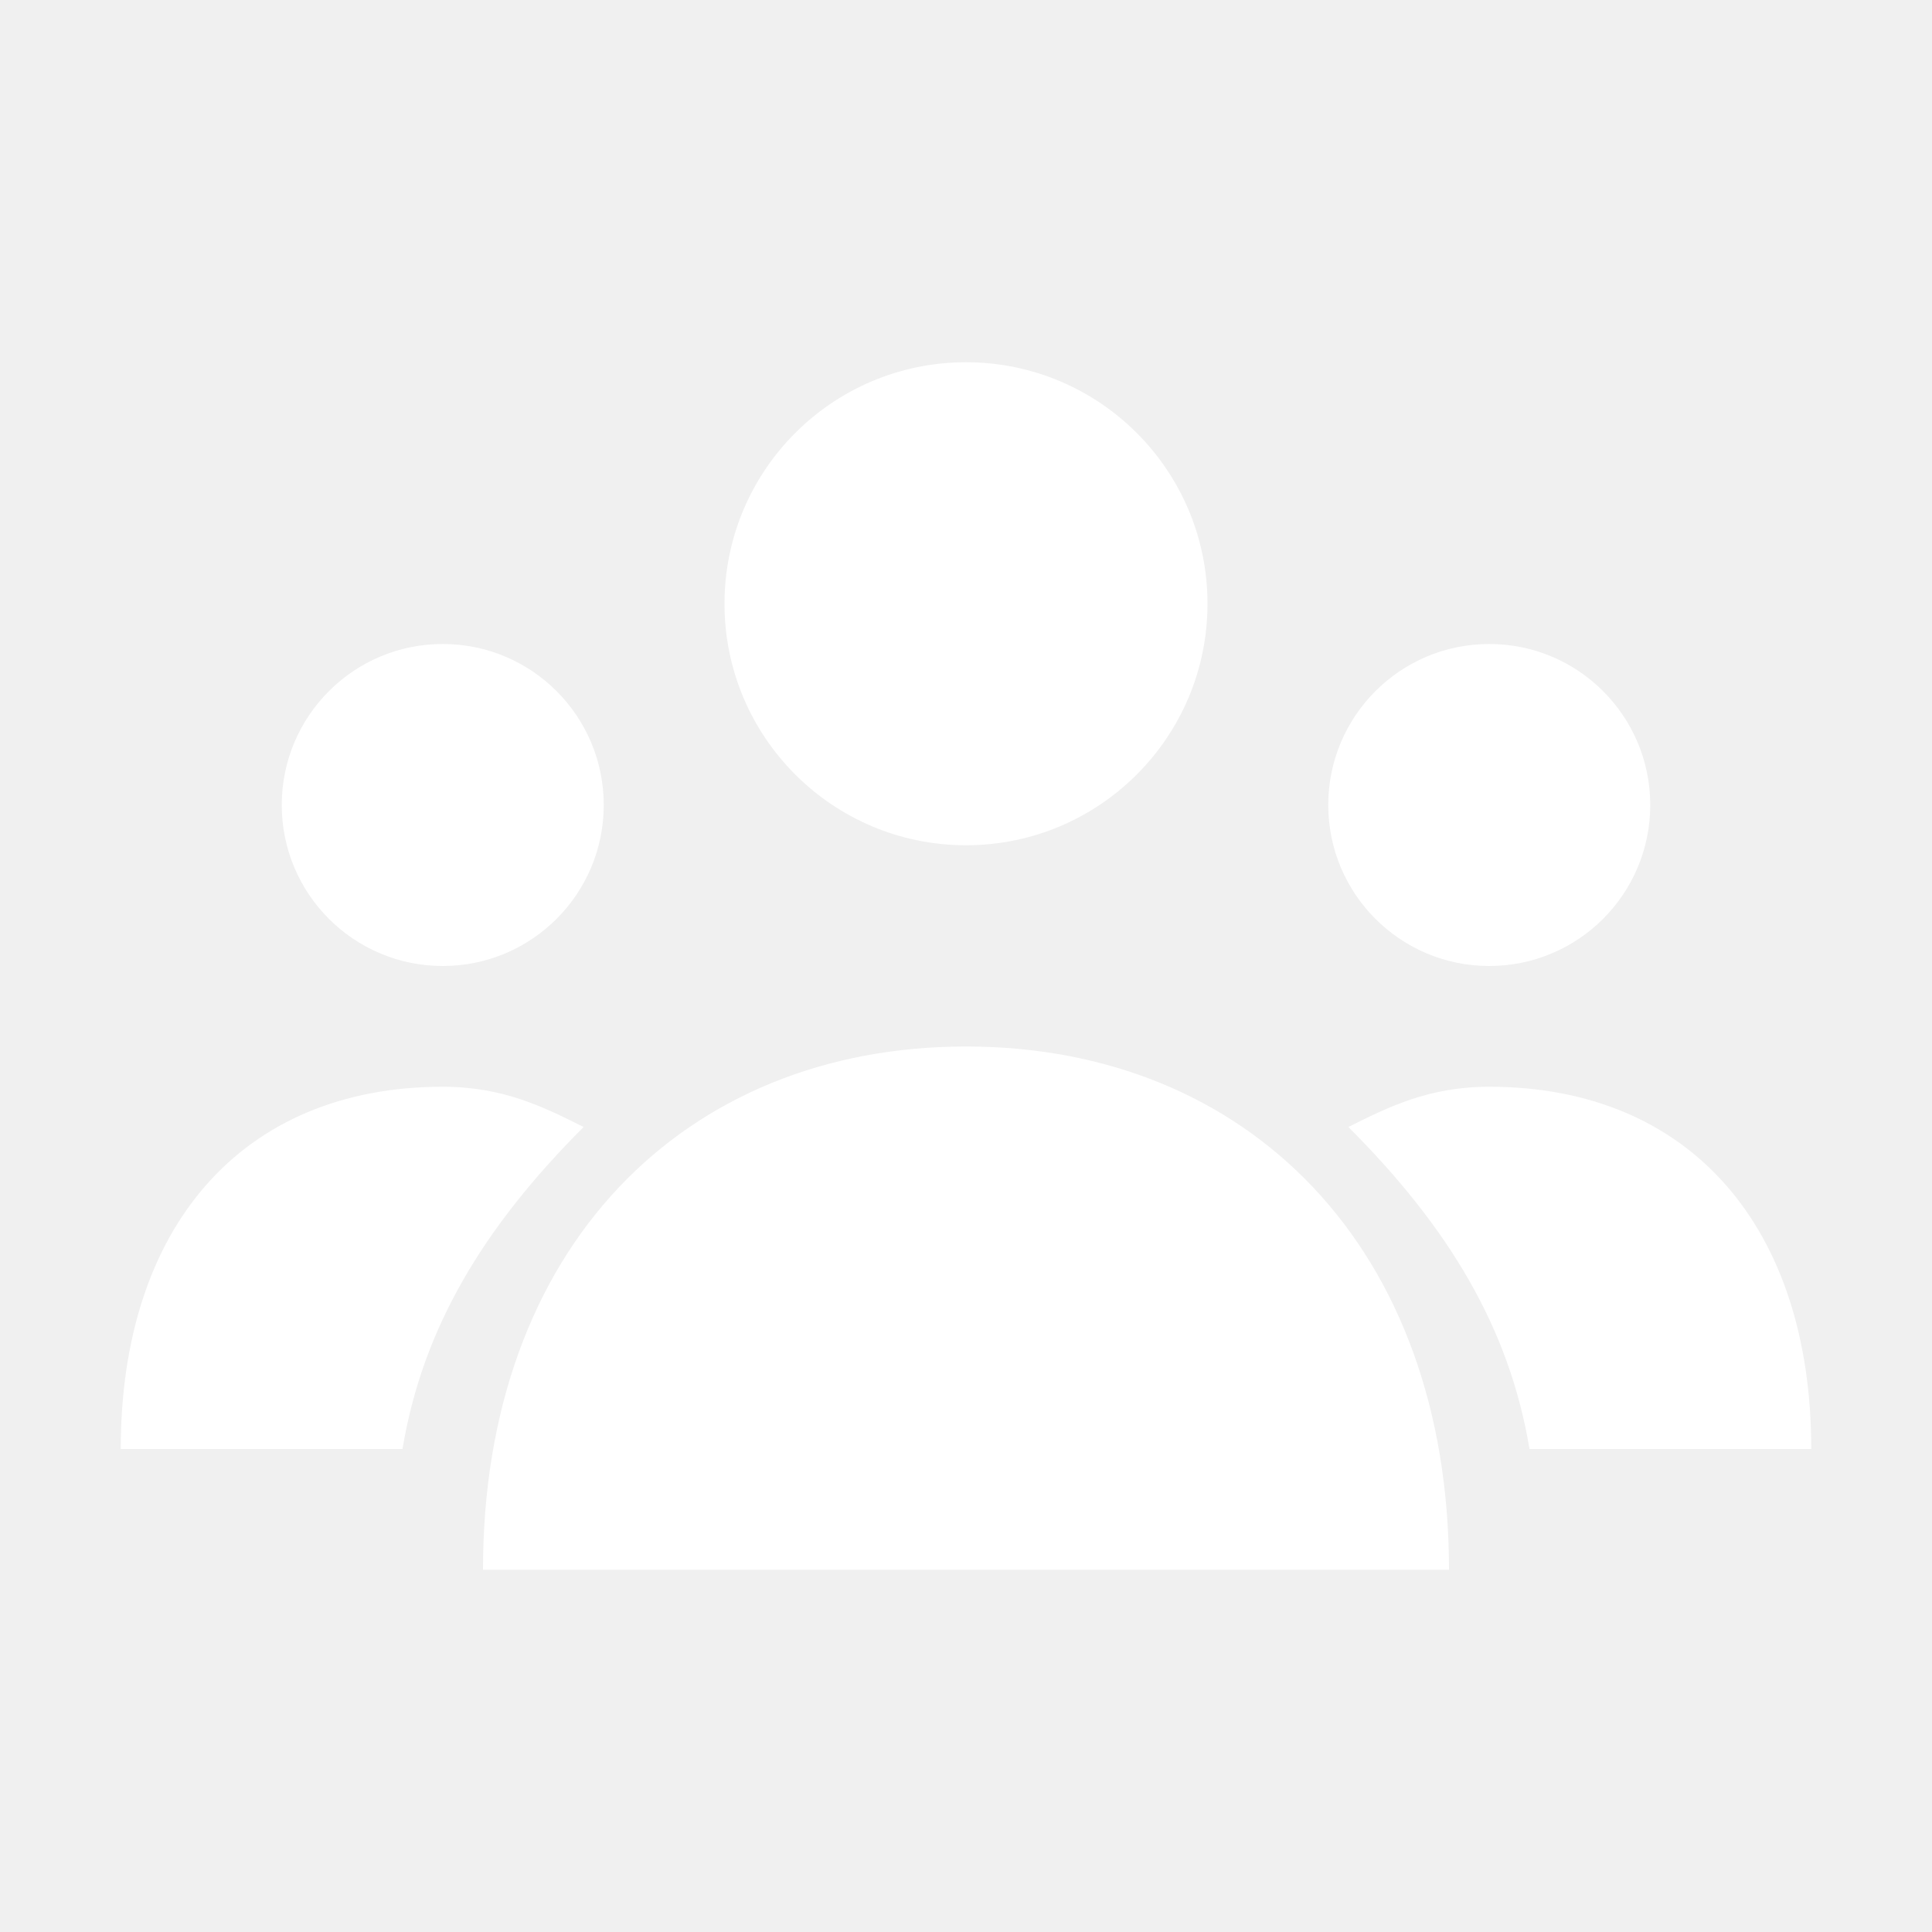
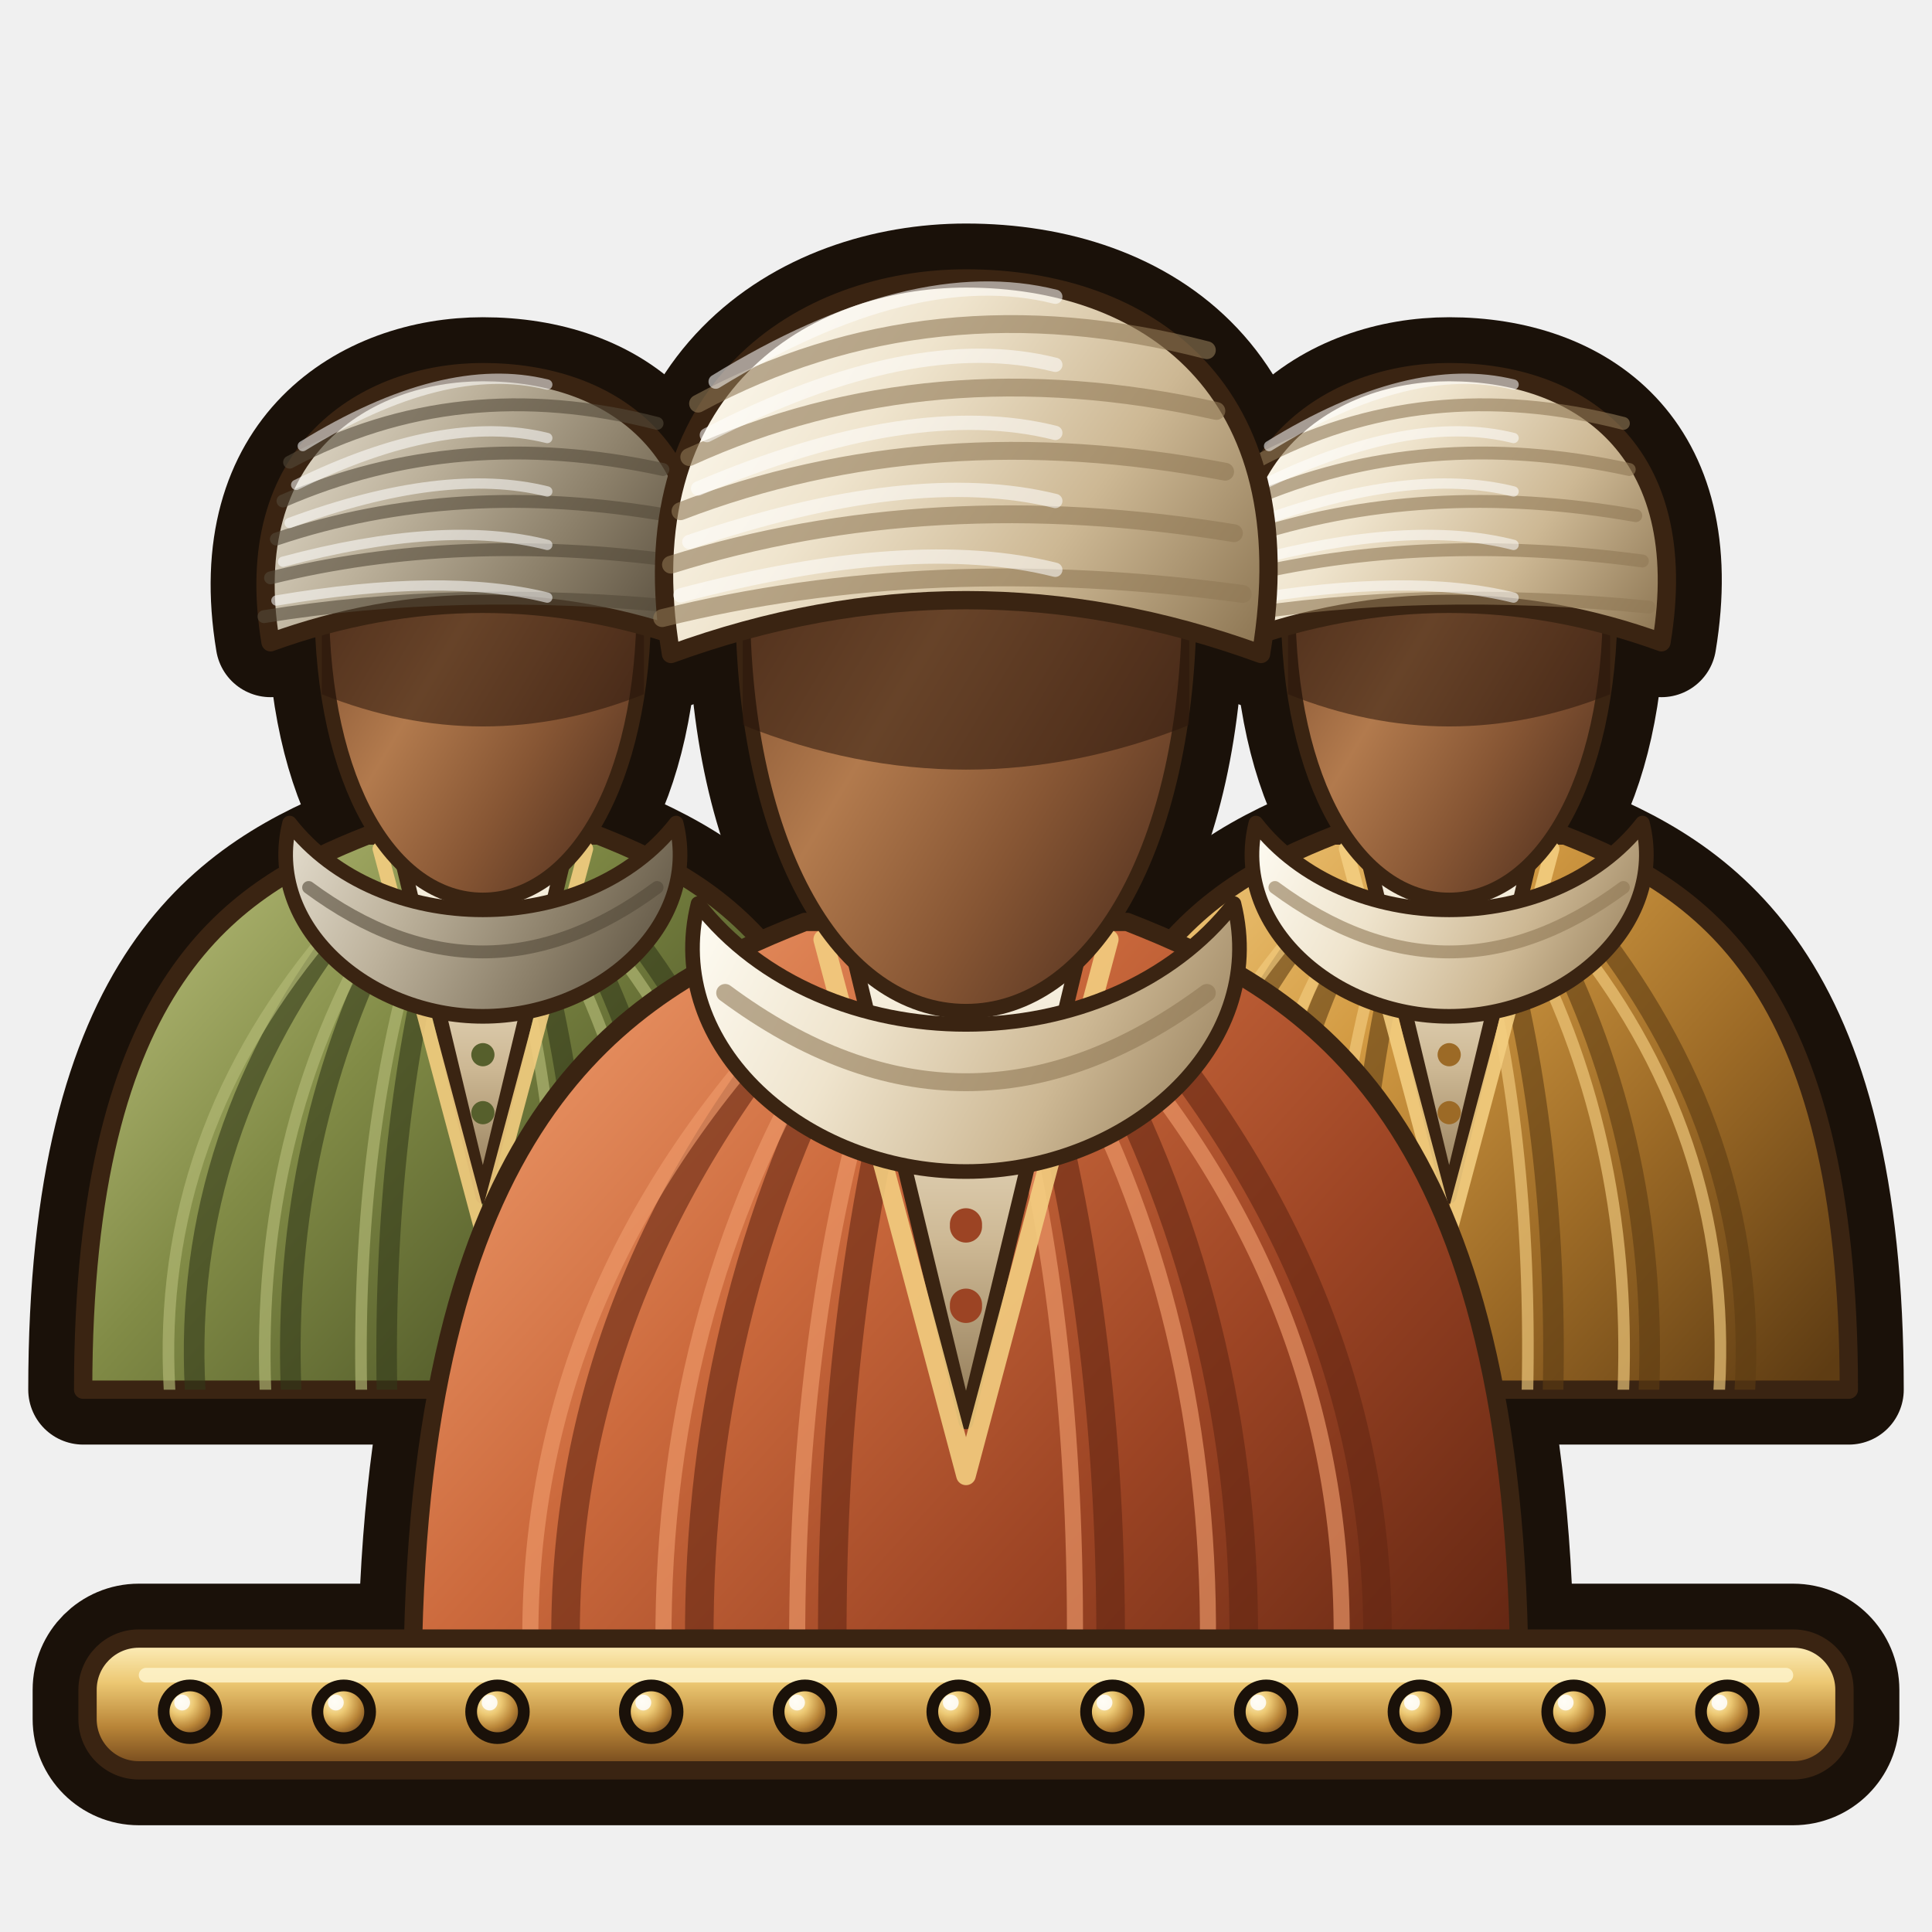
- <svg xmlns="http://www.w3.org/2000/svg" viewBox="0 0 96 96" width="96" height="96">
-   <g fill="#fff">
-     <circle cx="48" cy="30" r="12" />
-     <path d="M24 78c0-16 10-26 24-26s24 10 24 26z" />
-     <circle cx="22" cy="40" r="8" />
-     <circle cx="74" cy="40" r="8" />
-     <path d="M6 72c0-11 6-18 16-18 3 0 5 1 7 2-5 5-8 10-9 16zM90 72c0-11-6-18-16-18-3 0-5 1-7 2 5 5 8 10 9 16z" />
+ <svg xmlns="http://www.w3.org/2000/svg" viewBox="0 0 256 256" width="256" height="256">
+   <defs>
+     <linearGradient id="g1" gradientUnits="userSpaceOnUse" x1="23.81" y1="110.8" x2="111.1" y2="190">
+       <stop offset="0" stop-color="#b4ba76" />
+       <stop offset="0.333" stop-color="#818b46" />
+       <stop offset="0.667" stop-color="#565f2c" />
+       <stop offset="1" stop-color="#33391a" />
+     </linearGradient>
+     <clipPath id="g2">
+       <path d="M7.4 190.0C7.4 133.7 28.2 121.4 46.2 114.3H77.8C95.8 121.4 116.6 133.7 116.6 190.0z" />
+     </clipPath>
+     <linearGradient id="g3" gradientUnits="userSpaceOnUse" x1="62" y1="110.8" x2="62" y2="163.6">
+       <stop offset="0" stop-color="#fffdf5" />
+       <stop offset="0.333" stop-color="#efe4cd" />
+       <stop offset="0.667" stop-color="#cdb894" />
+       <stop offset="1" stop-color="#8f7855" />
+     </linearGradient>
+     <linearGradient id="g4" gradientUnits="userSpaceOnUse" x1="40" y1="84.4" x2="84" y2="110.8">
+       <stop offset="0" stop-color="#875634" />
+       <stop offset="0.333" stop-color="#b27a4d" />
+       <stop offset="0.667" stop-color="#875634" />
+       <stop offset="1" stop-color="#553320" />
+     </linearGradient>
+     <linearGradient id="g5" gradientUnits="userSpaceOnUse" x1="35.6" y1="52.72" x2="88.4" y2="89.68">
+       <stop offset="0" stop-color="#e6dfd0" />
+       <stop offset="0.333" stop-color="#bdb29c" />
+       <stop offset="0.667" stop-color="#8b7f69" />
+       <stop offset="1" stop-color="#544a3a" />
+     </linearGradient>
+     <linearGradient id="g6" gradientUnits="userSpaceOnUse" x1="35.6" y1="110.8" x2="88.4" y2="139">
+       <stop offset="0" stop-color="#e6dfd0" />
+       <stop offset="0.333" stop-color="#bdb29c" />
+       <stop offset="0.667" stop-color="#8b7f69" />
+       <stop offset="1" stop-color="#544a3a" />
+     </linearGradient>
+     <linearGradient id="g7" gradientUnits="userSpaceOnUse" x1="155.8" y1="110.8" x2="243.1" y2="190">
+       <stop offset="0" stop-color="#f3cd80" />
+       <stop offset="0.333" stop-color="#d39b43" />
+       <stop offset="0.667" stop-color="#9c6a26" />
+       <stop offset="1" stop-color="#5e3c13" />
+     </linearGradient>
+     <clipPath id="g8">
+       <path d="M139.4 190.0C139.4 133.7 160.2 121.4 178.2 114.3H209.8C227.8 121.4 248.6 133.7 248.6 190.0z" />
+     </clipPath>
+     <linearGradient id="g9" gradientUnits="userSpaceOnUse" x1="194" y1="110.8" x2="194" y2="163.6">
+       <stop offset="0" stop-color="#fffdf5" />
+       <stop offset="0.333" stop-color="#efe4cd" />
+       <stop offset="0.667" stop-color="#cdb894" />
+       <stop offset="1" stop-color="#8f7855" />
+     </linearGradient>
+     <linearGradient id="g10" gradientUnits="userSpaceOnUse" x1="172" y1="84.4" x2="216" y2="110.8">
+       <stop offset="0" stop-color="#875634" />
+       <stop offset="0.333" stop-color="#b27a4d" />
+       <stop offset="0.667" stop-color="#875634" />
+       <stop offset="1" stop-color="#553320" />
+     </linearGradient>
+     <linearGradient id="g11" gradientUnits="userSpaceOnUse" x1="167.6" y1="52.72" x2="220.4" y2="89.68">
+       <stop offset="0" stop-color="#fffdf5" />
+       <stop offset="0.333" stop-color="#efe4cd" />
+       <stop offset="0.667" stop-color="#cdb894" />
+       <stop offset="1" stop-color="#8f7855" />
+     </linearGradient>
+     <linearGradient id="g12" gradientUnits="userSpaceOnUse" x1="167.6" y1="110.8" x2="220.4" y2="139">
+       <stop offset="0" stop-color="#fffdf5" />
+       <stop offset="0.333" stop-color="#efe4cd" />
+       <stop offset="0.667" stop-color="#cdb894" />
+       <stop offset="1" stop-color="#8f7855" />
+     </linearGradient>
+     <linearGradient id="g13" gradientUnits="userSpaceOnUse" x1="75.05" y1="121.2" x2="196.1" y2="231">
+       <stop offset="0" stop-color="#ee9a6a" />
+       <stop offset="0.333" stop-color="#cc6a3d" />
+       <stop offset="0.667" stop-color="#9c4424" />
+       <stop offset="1" stop-color="#642713" />
+     </linearGradient>
+     <clipPath id="g14">
+       <path d="M52.4 231.0C52.4 152.9 81.1 135.8 106.0 126.1H150.0C174.9 135.8 203.6 152.9 203.6 231.0z" />
+     </clipPath>
+     <linearGradient id="g15" gradientUnits="userSpaceOnUse" x1="128" y1="121.2" x2="128" y2="194.4">
+       <stop offset="0" stop-color="#fffdf5" />
+       <stop offset="0.333" stop-color="#efe4cd" />
+       <stop offset="0.667" stop-color="#cdb894" />
+       <stop offset="1" stop-color="#8f7855" />
+     </linearGradient>
+     <linearGradient id="g16" gradientUnits="userSpaceOnUse" x1="97.5" y1="84.6" x2="158.5" y2="121.2">
+       <stop offset="0" stop-color="#875634" />
+       <stop offset="0.333" stop-color="#b27a4d" />
+       <stop offset="0.667" stop-color="#875634" />
+       <stop offset="1" stop-color="#553320" />
+     </linearGradient>
+     <linearGradient id="g17" gradientUnits="userSpaceOnUse" x1="91.4" y1="40.68" x2="164.6" y2="91.92">
+       <stop offset="0" stop-color="#fffdf5" />
+       <stop offset="0.333" stop-color="#efe4cd" />
+       <stop offset="0.667" stop-color="#cdb894" />
+       <stop offset="1" stop-color="#8f7855" />
+     </linearGradient>
+     <linearGradient id="g18" gradientUnits="userSpaceOnUse" x1="91.4" y1="121.2" x2="164.6" y2="160.2">
+       <stop offset="0" stop-color="#fffdf5" />
+       <stop offset="0.333" stop-color="#efe4cd" />
+       <stop offset="0.667" stop-color="#cdb894" />
+       <stop offset="1" stop-color="#8f7855" />
+     </linearGradient>
+     <linearGradient id="g19" gradientUnits="userSpaceOnUse" x1="0" y1="224" x2="0" y2="242">
+       <stop offset="0" stop-color="#fff3c4" />
+       <stop offset="0.333" stop-color="#ecc873" />
+       <stop offset="0.667" stop-color="#b98538" />
+       <stop offset="1" stop-color="#6d431a" />
+     </linearGradient>
+     <radialGradient id="g20" gradientUnits="userSpaceOnUse" cx="20.74" cy="232.6" r="5.4">
+       <stop offset="0" stop-color="#fff3c4" />
+       <stop offset="0.333" stop-color="#ecc873" />
+       <stop offset="0.667" stop-color="#b98538" />
+       <stop offset="1" stop-color="#6d431a" />
+     </radialGradient>
+     <radialGradient id="g21" gradientUnits="userSpaceOnUse" cx="41.74" cy="232.6" r="5.4">
+       <stop offset="0" stop-color="#fff3c4" />
+       <stop offset="0.333" stop-color="#ecc873" />
+       <stop offset="0.667" stop-color="#b98538" />
+       <stop offset="1" stop-color="#6d431a" />
+     </radialGradient>
+     <radialGradient id="g22" gradientUnits="userSpaceOnUse" cx="62.74" cy="232.6" r="5.4">
+       <stop offset="0" stop-color="#fff3c4" />
+       <stop offset="0.333" stop-color="#ecc873" />
+       <stop offset="0.667" stop-color="#b98538" />
+       <stop offset="1" stop-color="#6d431a" />
+     </radialGradient>
+     <radialGradient id="g23" gradientUnits="userSpaceOnUse" cx="83.74" cy="232.6" r="5.4">
+       <stop offset="0" stop-color="#fff3c4" />
+       <stop offset="0.333" stop-color="#ecc873" />
+       <stop offset="0.667" stop-color="#b98538" />
+       <stop offset="1" stop-color="#6d431a" />
+     </radialGradient>
+     <radialGradient id="g24" gradientUnits="userSpaceOnUse" cx="104.7" cy="232.6" r="5.4">
+       <stop offset="0" stop-color="#fff3c4" />
+       <stop offset="0.333" stop-color="#ecc873" />
+       <stop offset="0.667" stop-color="#b98538" />
+       <stop offset="1" stop-color="#6d431a" />
+     </radialGradient>
+     <radialGradient id="g25" gradientUnits="userSpaceOnUse" cx="125.7" cy="232.6" r="5.4">
+       <stop offset="0" stop-color="#fff3c4" />
+       <stop offset="0.333" stop-color="#ecc873" />
+       <stop offset="0.667" stop-color="#b98538" />
+       <stop offset="1" stop-color="#6d431a" />
+     </radialGradient>
+     <radialGradient id="g26" gradientUnits="userSpaceOnUse" cx="146.7" cy="232.6" r="5.4">
+       <stop offset="0" stop-color="#fff3c4" />
+       <stop offset="0.333" stop-color="#ecc873" />
+       <stop offset="0.667" stop-color="#b98538" />
+       <stop offset="1" stop-color="#6d431a" />
+     </radialGradient>
+     <radialGradient id="g27" gradientUnits="userSpaceOnUse" cx="167.7" cy="232.6" r="5.4">
+       <stop offset="0" stop-color="#fff3c4" />
+       <stop offset="0.333" stop-color="#ecc873" />
+       <stop offset="0.667" stop-color="#b98538" />
+       <stop offset="1" stop-color="#6d431a" />
+     </radialGradient>
+     <radialGradient id="g28" gradientUnits="userSpaceOnUse" cx="188.7" cy="232.6" r="5.4">
+       <stop offset="0" stop-color="#fff3c4" />
+       <stop offset="0.333" stop-color="#ecc873" />
+       <stop offset="0.667" stop-color="#b98538" />
+       <stop offset="1" stop-color="#6d431a" />
+     </radialGradient>
+     <radialGradient id="g29" gradientUnits="userSpaceOnUse" cx="209.7" cy="232.6" r="5.4">
+       <stop offset="0" stop-color="#fff3c4" />
+       <stop offset="0.333" stop-color="#ecc873" />
+       <stop offset="0.667" stop-color="#b98538" />
+       <stop offset="1" stop-color="#6d431a" />
+     </radialGradient>
+     <radialGradient id="g30" gradientUnits="userSpaceOnUse" cx="230.7" cy="232.6" r="5.4">
+       <stop offset="0" stop-color="#fff3c4" />
+       <stop offset="0.333" stop-color="#ecc873" />
+       <stop offset="0.667" stop-color="#b98538" />
+       <stop offset="1" stop-color="#6d431a" />
+     </radialGradient>
+   </defs>
+   <g>
+     <g transform="translate(3.84 -0.16) scale(0.97)">
+       <g fill="#1a1109" stroke="#1a1109" stroke-linejoin="round" stroke-linecap="round">
+         <path d="M7.4 190.0C7.4 133.7 28.2 121.4 46.2 114.3H77.8C95.8 121.4 116.6 133.7 116.6 190.0z" stroke-width="15" />
+         <path d="M40.0 82.6C40.0 107.3 49.7 123.1 62 123.1C74.3 123.1 84.0 107.3 84.0 82.6z" stroke-width="15" />
+         <path d="M33.0 87.9C28.6 61.5 46.2 51.0 62 51.0C79.6 51.0 95.4 61.5 91.0 87.9Q62 77.4 33.0 87.9z" stroke-width="15" />
+         <path d="M139.4 190.0C139.4 133.7 160.2 121.4 178.2 114.3H209.8C227.8 121.4 248.6 133.7 248.6 190.0z" stroke-width="15" />
+         <path d="M172.0 82.6C172.0 107.3 181.7 123.1 194 123.1C206.3 123.1 216.0 107.3 216.0 82.6z" stroke-width="15" />
+         <path d="M165.0 87.9C160.6 61.5 178.2 51.0 194 51.0C211.6 51.0 227.4 61.5 223.0 87.9Q194 77.4 165.0 87.9z" stroke-width="15" />
+         <path d="M52.4 231.0C52.4 152.9 81.1 135.8 106.0 126.1H150.0C174.9 135.8 203.6 152.9 203.6 231.0z" stroke-width="15" />
+         <path d="M97.5 82.2C97.5 116.3 110.9 138.3 128 138.3C145.1 138.3 158.5 116.3 158.5 82.2z" stroke-width="15" />
+         <path d="M87.7 89.5C81.6 52.9 106.0 38.2 128 38.2C152.4 38.2 174.4 52.9 168.3 89.5Q128 74.8 87.7 89.5z" stroke-width="15" />
+         <path d="M15.0 224.0h226.0a7 7 0 0 1 7 7v4.0a7 7 0 0 1 -7 7h-226.0a7 7 0 0 1 -7 -7v-4.0a7 7 0 0 1 7 -7z" stroke-width="15" />
+       </g>
+       <path d="M7.4 190.0C7.4 133.7 28.2 121.4 46.2 114.3H77.8C95.8 121.4 116.6 133.7 116.6 190.0z" fill="url(#g1)" stroke="#3a2412" stroke-width="2.5" stroke-linejoin="round" />
+       <g clip-path="url(#g2)">
+         <path d="M44.3 124.9Q20.8 154.8 22.7 190.0" fill="none" stroke="#33391a" stroke-width="2.816" stroke-linecap="round" stroke-linejoin="round" stroke-opacity="0.6" />
+       </g>
+       <g clip-path="url(#g2)">
+         <path d="M41.7 126.6Q17.2 154.8 19.2 190.0" fill="none" stroke="#b4ba76" stroke-width="1.584" stroke-linecap="round" stroke-linejoin="round" stroke-opacity="0.65" />
+       </g>
+       <g clip-path="url(#g2)">
+         <path d="M50.2 124.9Q34.5 154.8 35.8 190.0" fill="none" stroke="#33391a" stroke-width="2.816" stroke-linecap="round" stroke-linejoin="round" stroke-opacity="0.6" />
+       </g>
+       <g clip-path="url(#g2)">
+         <path d="M47.6 126.6Q31.0 154.8 32.3 190.0" fill="none" stroke="#b4ba76" stroke-width="1.584" stroke-linecap="round" stroke-linejoin="round" stroke-opacity="0.65" />
+       </g>
+       <g clip-path="url(#g2)">
+         <path d="M56.1 124.9Q48.3 154.8 48.9 190.0" fill="none" stroke="#33391a" stroke-width="2.816" stroke-linecap="round" stroke-linejoin="round" stroke-opacity="0.6" />
+       </g>
+       <g clip-path="url(#g2)">
+         <path d="M53.5 126.6Q44.7 154.8 45.4 190.0" fill="none" stroke="#b4ba76" stroke-width="1.584" stroke-linecap="round" stroke-linejoin="round" stroke-opacity="0.65" />
+       </g>
+       <g clip-path="url(#g2)">
+         <path d="M68.4 124.9Q76.9 154.8 76.2 190.0" fill="none" stroke="#33391a" stroke-width="2.816" stroke-linecap="round" stroke-linejoin="round" stroke-opacity="0.6" />
+       </g>
+       <g clip-path="url(#g2)">
+         <path d="M65.7 126.6Q73.4 154.8 72.7 190.0" fill="none" stroke="#b4ba76" stroke-width="1.584" stroke-linecap="round" stroke-linejoin="round" stroke-opacity="0.65" />
+       </g>
+       <g clip-path="url(#g2)">
+         <path d="M74.3 124.9Q90.6 154.8 89.3 190.0" fill="none" stroke="#33391a" stroke-width="2.816" stroke-linecap="round" stroke-linejoin="round" stroke-opacity="0.6" />
+       </g>
+       <g clip-path="url(#g2)">
+         <path d="M71.6 126.6Q87.1 154.8 85.8 190.0" fill="none" stroke="#b4ba76" stroke-width="1.584" stroke-linecap="round" stroke-linejoin="round" stroke-opacity="0.65" />
+       </g>
+       <g clip-path="url(#g2)">
+         <path d="M80.2 124.9Q104.4 154.8 102.4 190.0" fill="none" stroke="#33391a" stroke-width="2.816" stroke-linecap="round" stroke-linejoin="round" stroke-opacity="0.6" />
+       </g>
+       <g clip-path="url(#g2)">
+         <path d="M77.5 126.6Q100.9 154.8 98.9 190.0" fill="none" stroke="#b4ba76" stroke-width="1.584" stroke-linecap="round" stroke-linejoin="round" stroke-opacity="0.65" />
+       </g>
+       <path d="M50.6 116.1L62 163.6L73.4 116.1z" fill="url(#g3)" stroke="#3a2412" stroke-width="2" stroke-linejoin="round" />
+       <path d="M60.42 128.40a1.58 1.58 0 1 0 3.17 0a1.58 1.58 0 1 0 -3.17 0z" fill="#565f2c" />
+       <path d="M60.42 136.32a1.58 1.58 0 1 0 3.17 0a1.58 1.58 0 1 0 -3.17 0z" fill="#565f2c" />
+       <path d="M60.42 144.24a1.58 1.58 0 1 0 3.17 0a1.58 1.58 0 1 0 -3.17 0z" fill="#565f2c" />
+       <path d="M60.42 152.16a1.58 1.58 0 1 0 3.17 0a1.58 1.58 0 1 0 -3.17 0z" fill="#565f2c" />
+       <path d="M47.9 116.1L62 168.9L76.1 116.1" fill="none" stroke="#f3cd80" stroke-width="1.936" stroke-linecap="round" stroke-linejoin="round" stroke-opacity="0.9" />
+       <path d="M40.0 82.6C40.0 107.3 49.7 123.1 62 123.1C74.3 123.1 84.0 107.3 84.0 82.6z" fill="url(#g4)" stroke="#3a2412" stroke-width="2" stroke-linejoin="round" />
+       <path d="M40.0 80.9H84.0V95.0Q62 103.8 40.0 95.0z" fill="#2a160b" fill-opacity="0.55" />
+       <path d="M33.0 87.9C28.6 61.5 46.2 51.0 62 51.0C79.6 51.0 95.4 61.5 91.0 87.9Q62 77.4 33.0 87.9z" fill="url(#g5)" stroke="#3a2412" stroke-width="2.5" stroke-linejoin="round" />
+       <path d="M35.6 63.3Q58.5 51.0 85.8 58.0" fill="none" stroke="#544a3a" stroke-width="1.76" stroke-linecap="round" stroke-linejoin="round" stroke-opacity="0.6" />
+       <path d="M37.4 61.1Q56.7 49.2 70.8 52.7" fill="none" stroke="#fff" stroke-width="1.408" stroke-linecap="round" stroke-linejoin="round" stroke-opacity="0.55" />
+       <path d="M34.7 68.6Q58.5 58.2 86.6 64.3" fill="none" stroke="#544a3a" stroke-width="1.76" stroke-linecap="round" stroke-linejoin="round" stroke-opacity="0.6" />
+       <path d="M36.5 66.4Q56.7 56.5 70.8 60.0" fill="none" stroke="#fff" stroke-width="1.408" stroke-linecap="round" stroke-linejoin="round" stroke-opacity="0.55" />
+       <path d="M33.8 73.8Q58.5 65.5 87.5 70.6" fill="none" stroke="#544a3a" stroke-width="1.76" stroke-linecap="round" stroke-linejoin="round" stroke-opacity="0.6" />
+       <path d="M35.6 71.6Q56.7 63.8 70.8 67.3" fill="none" stroke="#fff" stroke-width="1.408" stroke-linecap="round" stroke-linejoin="round" stroke-opacity="0.55" />
+       <path d="M33.0 79.1Q58.5 72.8 88.4 76.8" fill="none" stroke="#544a3a" stroke-width="1.76" stroke-linecap="round" stroke-linejoin="round" stroke-opacity="0.6" />
+       <path d="M34.7 76.9Q56.7 71.0 70.8 74.6" fill="none" stroke="#fff" stroke-width="1.408" stroke-linecap="round" stroke-linejoin="round" stroke-opacity="0.55" />
+       <path d="M32.1 84.4Q58.5 80.1 89.3 83.1" fill="none" stroke="#544a3a" stroke-width="1.76" stroke-linecap="round" stroke-linejoin="round" stroke-opacity="0.6" />
+       <path d="M33.8 82.2Q56.7 78.3 70.8 81.8" fill="none" stroke="#fff" stroke-width="1.408" stroke-linecap="round" stroke-linejoin="round" stroke-opacity="0.55" />
+       <path d="M35.6 112.6C47.9 128.4 76.1 128.4 88.4 112.6C91.9 126.6 77.8 139.0 62 139.0C46.2 139.0 32.1 126.6 35.6 112.6z" fill="url(#g6)" stroke="#3a2412" stroke-width="2" stroke-linejoin="round" />
+       <path d="M38.2 121.4Q62 139.0 85.8 121.4" fill="none" stroke="#544a3a" stroke-width="1.76" stroke-linecap="round" stroke-linejoin="round" stroke-opacity="0.6" />
+       <path d="M139.4 190.0C139.4 133.7 160.2 121.4 178.2 114.3H209.8C227.8 121.4 248.6 133.7 248.6 190.0z" fill="url(#g7)" stroke="#3a2412" stroke-width="2.5" stroke-linejoin="round" />
+       <g clip-path="url(#g8)">
+         <path d="M176.3 124.9Q152.8 154.8 154.7 190.0" fill="none" stroke="#5e3c13" stroke-width="2.816" stroke-linecap="round" stroke-linejoin="round" stroke-opacity="0.6" />
+       </g>
+       <g clip-path="url(#g8)">
+         <path d="M173.7 126.6Q149.2 154.8 151.2 190.0" fill="none" stroke="#f3cd80" stroke-width="1.584" stroke-linecap="round" stroke-linejoin="round" stroke-opacity="0.65" />
+       </g>
+       <g clip-path="url(#g8)">
+         <path d="M182.2 124.9Q166.5 154.8 167.8 190.0" fill="none" stroke="#5e3c13" stroke-width="2.816" stroke-linecap="round" stroke-linejoin="round" stroke-opacity="0.6" />
+       </g>
+       <g clip-path="url(#g8)">
+         <path d="M179.6 126.6Q163.0 154.8 164.3 190.0" fill="none" stroke="#f3cd80" stroke-width="1.584" stroke-linecap="round" stroke-linejoin="round" stroke-opacity="0.65" />
+       </g>
+       <g clip-path="url(#g8)">
+         <path d="M188.1 124.9Q180.3 154.8 180.9 190.0" fill="none" stroke="#5e3c13" stroke-width="2.816" stroke-linecap="round" stroke-linejoin="round" stroke-opacity="0.6" />
+       </g>
+       <g clip-path="url(#g8)">
+         <path d="M185.5 126.6Q176.7 154.8 177.4 190.0" fill="none" stroke="#f3cd80" stroke-width="1.584" stroke-linecap="round" stroke-linejoin="round" stroke-opacity="0.65" />
+       </g>
+       <g clip-path="url(#g8)">
+         <path d="M200.4 124.9Q208.9 154.8 208.2 190.0" fill="none" stroke="#5e3c13" stroke-width="2.816" stroke-linecap="round" stroke-linejoin="round" stroke-opacity="0.6" />
+       </g>
+       <g clip-path="url(#g8)">
+         <path d="M197.7 126.6Q205.4 154.8 204.7 190.0" fill="none" stroke="#f3cd80" stroke-width="1.584" stroke-linecap="round" stroke-linejoin="round" stroke-opacity="0.65" />
+       </g>
+       <g clip-path="url(#g8)">
+         <path d="M206.3 124.9Q222.6 154.8 221.3 190.0" fill="none" stroke="#5e3c13" stroke-width="2.816" stroke-linecap="round" stroke-linejoin="round" stroke-opacity="0.6" />
+       </g>
+       <g clip-path="url(#g8)">
+         <path d="M203.6 126.6Q219.1 154.8 217.8 190.0" fill="none" stroke="#f3cd80" stroke-width="1.584" stroke-linecap="round" stroke-linejoin="round" stroke-opacity="0.65" />
+       </g>
+       <g clip-path="url(#g8)">
+         <path d="M212.2 124.9Q236.4 154.8 234.4 190.0" fill="none" stroke="#5e3c13" stroke-width="2.816" stroke-linecap="round" stroke-linejoin="round" stroke-opacity="0.6" />
+       </g>
+       <g clip-path="url(#g8)">
+         <path d="M209.5 126.6Q232.9 154.8 230.9 190.0" fill="none" stroke="#f3cd80" stroke-width="1.584" stroke-linecap="round" stroke-linejoin="round" stroke-opacity="0.65" />
+       </g>
+       <path d="M182.6 116.1L194 163.6L205.4 116.1z" fill="url(#g9)" stroke="#3a2412" stroke-width="2" stroke-linejoin="round" />
+       <path d="M192.42 128.40a1.58 1.58 0 1 0 3.17 0a1.58 1.58 0 1 0 -3.17 0z" fill="#9c6a26" />
+       <path d="M192.42 136.32a1.58 1.58 0 1 0 3.17 0a1.58 1.58 0 1 0 -3.17 0z" fill="#9c6a26" />
+       <path d="M192.42 144.24a1.58 1.58 0 1 0 3.17 0a1.58 1.58 0 1 0 -3.17 0z" fill="#9c6a26" />
+       <path d="M192.42 152.16a1.58 1.58 0 1 0 3.17 0a1.58 1.58 0 1 0 -3.17 0z" fill="#9c6a26" />
+       <path d="M179.9 116.1L194 168.9L208.1 116.1" fill="none" stroke="#f3cd80" stroke-width="1.936" stroke-linecap="round" stroke-linejoin="round" stroke-opacity="0.9" />
+       <path d="M172.0 82.6C172.0 107.3 181.7 123.1 194 123.1C206.3 123.1 216.0 107.3 216.0 82.6z" fill="url(#g10)" stroke="#3a2412" stroke-width="2" stroke-linejoin="round" />
+       <path d="M172.0 80.9H216.0V95.0Q194 103.8 172.0 95.0z" fill="#2a160b" fill-opacity="0.55" />
+       <path d="M165.0 87.9C160.6 61.5 178.2 51.0 194 51.0C211.6 51.0 227.4 61.5 223.0 87.9Q194 77.4 165.0 87.9z" fill="url(#g11)" stroke="#3a2412" stroke-width="2.5" stroke-linejoin="round" />
+       <path d="M167.6 63.3Q190.5 51.0 217.8 58.0" fill="none" stroke="#8f7855" stroke-width="1.76" stroke-linecap="round" stroke-linejoin="round" stroke-opacity="0.6" />
+       <path d="M169.4 61.1Q188.7 49.2 202.8 52.7" fill="none" stroke="#fff" stroke-width="1.408" stroke-linecap="round" stroke-linejoin="round" stroke-opacity="0.55" />
+       <path d="M166.7 68.6Q190.5 58.2 218.6 64.3" fill="none" stroke="#8f7855" stroke-width="1.76" stroke-linecap="round" stroke-linejoin="round" stroke-opacity="0.6" />
+       <path d="M168.5 66.4Q188.7 56.5 202.8 60.0" fill="none" stroke="#fff" stroke-width="1.408" stroke-linecap="round" stroke-linejoin="round" stroke-opacity="0.55" />
+       <path d="M165.8 73.8Q190.5 65.5 219.5 70.6" fill="none" stroke="#8f7855" stroke-width="1.76" stroke-linecap="round" stroke-linejoin="round" stroke-opacity="0.6" />
+       <path d="M167.6 71.6Q188.7 63.8 202.8 67.3" fill="none" stroke="#fff" stroke-width="1.408" stroke-linecap="round" stroke-linejoin="round" stroke-opacity="0.55" />
+       <path d="M165.0 79.1Q190.5 72.8 220.4 76.8" fill="none" stroke="#8f7855" stroke-width="1.76" stroke-linecap="round" stroke-linejoin="round" stroke-opacity="0.6" />
+       <path d="M166.7 76.9Q188.7 71.0 202.8 74.6" fill="none" stroke="#fff" stroke-width="1.408" stroke-linecap="round" stroke-linejoin="round" stroke-opacity="0.55" />
+       <path d="M164.1 84.4Q190.5 80.1 221.3 83.1" fill="none" stroke="#8f7855" stroke-width="1.76" stroke-linecap="round" stroke-linejoin="round" stroke-opacity="0.6" />
+       <path d="M165.8 82.2Q188.7 78.3 202.8 81.8" fill="none" stroke="#fff" stroke-width="1.408" stroke-linecap="round" stroke-linejoin="round" stroke-opacity="0.55" />
+       <path d="M167.6 112.6C179.9 128.4 208.1 128.4 220.4 112.6C223.9 126.6 209.8 139.0 194 139.0C178.2 139.0 164.1 126.6 167.6 112.6z" fill="url(#g12)" stroke="#3a2412" stroke-width="2" stroke-linejoin="round" />
+       <path d="M170.2 121.4Q194 139.0 217.8 121.4" fill="none" stroke="#8f7855" stroke-width="1.76" stroke-linecap="round" stroke-linejoin="round" stroke-opacity="0.6" />
+       <path d="M52.4 231.0C52.4 152.9 81.1 135.8 106.0 126.1H150.0C174.9 135.8 203.6 152.9 203.6 231.0z" fill="url(#g13)" stroke="#3a2412" stroke-width="2.5" stroke-linejoin="round" />
+       <g clip-path="url(#g14)">
+         <path d="M103.5 140.7Q70.8 182.2 73.5 231.0" fill="none" stroke="#642713" stroke-width="3.904" stroke-linecap="round" stroke-linejoin="round" stroke-opacity="0.6" />
+       </g>
+       <g clip-path="url(#g14)">
+         <path d="M99.8 143.2Q65.9 182.2 68.7 231.0" fill="none" stroke="#ee9a6a" stroke-width="2.196" stroke-linecap="round" stroke-linejoin="round" stroke-opacity="0.65" />
+       </g>
+       <g clip-path="url(#g14)">
+         <path d="M111.7 140.7Q89.9 182.2 91.7 231.0" fill="none" stroke="#642713" stroke-width="3.904" stroke-linecap="round" stroke-linejoin="round" stroke-opacity="0.6" />
+       </g>
+       <g clip-path="url(#g14)">
+         <path d="M108.0 143.2Q85.0 182.2 86.8 231.0" fill="none" stroke="#ee9a6a" stroke-width="2.196" stroke-linecap="round" stroke-linejoin="round" stroke-opacity="0.65" />
+       </g>
+       <g clip-path="url(#g14)">
+         <path d="M119.8 140.7Q108.9 182.2 109.8 231.0" fill="none" stroke="#642713" stroke-width="3.904" stroke-linecap="round" stroke-linejoin="round" stroke-opacity="0.6" />
+       </g>
+       <g clip-path="url(#g14)">
+         <path d="M116.2 143.2Q104.1 182.2 105.0 231.0" fill="none" stroke="#ee9a6a" stroke-width="2.196" stroke-linecap="round" stroke-linejoin="round" stroke-opacity="0.65" />
+       </g>
+       <g clip-path="url(#g14)">
+         <path d="M136.8 140.7Q148.6 182.2 147.7 231.0" fill="none" stroke="#642713" stroke-width="3.904" stroke-linecap="round" stroke-linejoin="round" stroke-opacity="0.6" />
+       </g>
+       <g clip-path="url(#g14)">
+         <path d="M133.2 143.2Q143.8 182.2 142.8 231.0" fill="none" stroke="#ee9a6a" stroke-width="2.196" stroke-linecap="round" stroke-linejoin="round" stroke-opacity="0.65" />
+       </g>
+       <g clip-path="url(#g14)">
+         <path d="M145.0 140.7Q167.7 182.2 165.8 231.0" fill="none" stroke="#642713" stroke-width="3.904" stroke-linecap="round" stroke-linejoin="round" stroke-opacity="0.6" />
+       </g>
+       <g clip-path="url(#g14)">
+         <path d="M141.4 143.2Q162.8 182.2 160.9 231.0" fill="none" stroke="#ee9a6a" stroke-width="2.196" stroke-linecap="round" stroke-linejoin="round" stroke-opacity="0.65" />
+       </g>
+       <g clip-path="url(#g14)">
+         <path d="M153.2 140.7Q186.8 182.2 184.0 231.0" fill="none" stroke="#642713" stroke-width="3.904" stroke-linecap="round" stroke-linejoin="round" stroke-opacity="0.6" />
+       </g>
+       <g clip-path="url(#g14)">
+         <path d="M149.5 143.2Q181.9 182.2 179.1 231.0" fill="none" stroke="#ee9a6a" stroke-width="2.196" stroke-linecap="round" stroke-linejoin="round" stroke-opacity="0.65" />
+       </g>
+       <path d="M112.1 128.5L128 194.4L143.9 128.5z" fill="url(#g15)" stroke="#3a2412" stroke-width="2" stroke-linejoin="round" />
+       <path d="M125.80 145.60a2.20 2.20 0 1 0 4.39 0a2.20 2.20 0 1 0 -4.39 0z" fill="#9c4424" />
+       <path d="M125.80 156.58a2.20 2.20 0 1 0 4.39 0a2.20 2.20 0 1 0 -4.39 0z" fill="#9c4424" />
+       <path d="M125.80 167.56a2.20 2.20 0 1 0 4.39 0a2.20 2.20 0 1 0 -4.39 0z" fill="#9c4424" />
+       <path d="M125.80 178.54a2.20 2.20 0 1 0 4.39 0a2.20 2.20 0 1 0 -4.39 0z" fill="#9c4424" />
+       <path d="M108.5 128.5L128 201.7L147.5 128.5" fill="none" stroke="#f3cd80" stroke-width="2.684" stroke-linecap="round" stroke-linejoin="round" stroke-opacity="0.9" />
+       <path d="M97.5 82.2C97.5 116.3 110.9 138.3 128 138.3C145.1 138.3 158.5 116.3 158.5 82.2z" fill="url(#g16)" stroke="#3a2412" stroke-width="2" stroke-linejoin="round" />
+       <path d="M97.5 79.7H158.5V99.2Q128 111.4 97.5 99.2z" fill="#2a160b" fill-opacity="0.55" />
+       <path d="M87.7 89.5C81.6 52.9 106.0 38.2 128 38.2C152.4 38.2 174.4 52.9 168.3 89.5Q128 74.8 87.7 89.5z" fill="url(#g17)" stroke="#3a2412" stroke-width="2.5" stroke-linejoin="round" />
+       <path d="M91.4 55.3Q123.1 38.2 160.9 48.0" fill="none" stroke="#8f7855" stroke-width="2.44" stroke-linecap="round" stroke-linejoin="round" stroke-opacity="0.6" />
+       <path d="M93.8 52.3Q120.7 35.8 140.2 40.7" fill="none" stroke="#fff" stroke-width="1.952" stroke-linecap="round" stroke-linejoin="round" stroke-opacity="0.55" />
+       <path d="M90.2 62.6Q123.1 47.6 162.2 56.3" fill="none" stroke="#8f7855" stroke-width="2.44" stroke-linecap="round" stroke-linejoin="round" stroke-opacity="0.6" />
+       <path d="M92.6 59.6Q120.7 45.1 140.2 50.0" fill="none" stroke="#fff" stroke-width="1.952" stroke-linecap="round" stroke-linejoin="round" stroke-opacity="0.55" />
+       <path d="M89.0 70.0Q123.1 56.9 163.4 64.6" fill="none" stroke="#8f7855" stroke-width="2.44" stroke-linecap="round" stroke-linejoin="round" stroke-opacity="0.6" />
+       <path d="M91.4 66.9Q120.7 54.4 140.2 59.3" fill="none" stroke="#fff" stroke-width="1.952" stroke-linecap="round" stroke-linejoin="round" stroke-opacity="0.55" />
+       <path d="M87.7 77.3Q123.1 66.2 164.6 73.0" fill="none" stroke="#8f7855" stroke-width="2.44" stroke-linecap="round" stroke-linejoin="round" stroke-opacity="0.6" />
+       <path d="M90.2 74.2Q120.7 63.8 140.2 68.6" fill="none" stroke="#fff" stroke-width="1.952" stroke-linecap="round" stroke-linejoin="round" stroke-opacity="0.55" />
+       <path d="M86.5 84.6Q123.1 75.5 165.8 81.3" fill="none" stroke="#8f7855" stroke-width="2.44" stroke-linecap="round" stroke-linejoin="round" stroke-opacity="0.6" />
+       <path d="M89.0 81.5Q120.7 73.1 140.2 78.0" fill="none" stroke="#fff" stroke-width="1.952" stroke-linecap="round" stroke-linejoin="round" stroke-opacity="0.55" />
+       <path d="M91.4 123.6C108.5 145.6 147.5 145.6 164.6 123.6C169.5 143.2 150.0 160.2 128 160.2C106.0 160.2 86.5 143.2 91.4 123.6z" fill="url(#g18)" stroke="#3a2412" stroke-width="2" stroke-linejoin="round" />
+       <path d="M95.1 135.8Q128 160.2 160.9 135.8" fill="none" stroke="#8f7855" stroke-width="2.44" stroke-linecap="round" stroke-linejoin="round" stroke-opacity="0.6" />
+       <path d="M15.0 224.0h226.0a7 7 0 0 1 7 7v4.0a7 7 0 0 1 -7 7h-226.0a7 7 0 0 1 -7 -7v-4.0a7 7 0 0 1 7 -7z" fill="url(#g19)" stroke="#3a2412" stroke-width="2.5" stroke-linejoin="round" />
+       <path d="M16 229H240" fill="none" stroke="#fff6d0" stroke-width="2" stroke-linecap="round" stroke-linejoin="round" stroke-opacity="0.8" />
+       <path d="M18.40 234.00a3.60 3.60 0 1 0 7.20 0a3.60 3.60 0 1 0 -7.20 0z" fill="url(#g20)" stroke="#1a1109" stroke-width="1.6" stroke-linejoin="round" />
+       <path d="M19.84 232.74a1.08 1.08 0 1 0 2.16 0a1.08 1.08 0 1 0 -2.16 0z" fill="#fff" fill-opacity="0.85" />
+       <path d="M39.40 234.00a3.60 3.60 0 1 0 7.20 0a3.60 3.60 0 1 0 -7.20 0z" fill="url(#g21)" stroke="#1a1109" stroke-width="1.6" stroke-linejoin="round" />
+       <path d="M40.84 232.74a1.08 1.08 0 1 0 2.16 0a1.08 1.08 0 1 0 -2.16 0z" fill="#fff" fill-opacity="0.85" />
+       <path d="M60.40 234.00a3.60 3.60 0 1 0 7.20 0a3.60 3.60 0 1 0 -7.20 0z" fill="url(#g22)" stroke="#1a1109" stroke-width="1.6" stroke-linejoin="round" />
+       <path d="M61.84 232.74a1.08 1.08 0 1 0 2.16 0a1.08 1.08 0 1 0 -2.16 0z" fill="#fff" fill-opacity="0.85" />
+       <path d="M81.40 234.00a3.60 3.60 0 1 0 7.20 0a3.60 3.60 0 1 0 -7.20 0z" fill="url(#g23)" stroke="#1a1109" stroke-width="1.6" stroke-linejoin="round" />
+       <path d="M82.84 232.74a1.08 1.08 0 1 0 2.16 0a1.08 1.08 0 1 0 -2.16 0z" fill="#fff" fill-opacity="0.85" />
+       <path d="M102.40 234.00a3.60 3.60 0 1 0 7.20 0a3.60 3.60 0 1 0 -7.20 0z" fill="url(#g24)" stroke="#1a1109" stroke-width="1.6" stroke-linejoin="round" />
+       <path d="M103.84 232.74a1.08 1.08 0 1 0 2.16 0a1.08 1.08 0 1 0 -2.16 0z" fill="#fff" fill-opacity="0.85" />
+       <path d="M123.40 234.00a3.60 3.60 0 1 0 7.20 0a3.60 3.60 0 1 0 -7.20 0z" fill="url(#g25)" stroke="#1a1109" stroke-width="1.6" stroke-linejoin="round" />
+       <path d="M124.84 232.74a1.08 1.08 0 1 0 2.16 0a1.08 1.08 0 1 0 -2.16 0z" fill="#fff" fill-opacity="0.85" />
+       <path d="M144.40 234.00a3.60 3.60 0 1 0 7.20 0a3.60 3.60 0 1 0 -7.20 0z" fill="url(#g26)" stroke="#1a1109" stroke-width="1.6" stroke-linejoin="round" />
+       <path d="M145.84 232.74a1.08 1.08 0 1 0 2.16 0a1.08 1.08 0 1 0 -2.16 0z" fill="#fff" fill-opacity="0.85" />
+       <path d="M165.40 234.00a3.60 3.60 0 1 0 7.20 0a3.60 3.60 0 1 0 -7.20 0z" fill="url(#g27)" stroke="#1a1109" stroke-width="1.6" stroke-linejoin="round" />
+       <path d="M166.84 232.74a1.08 1.08 0 1 0 2.16 0a1.08 1.08 0 1 0 -2.16 0z" fill="#fff" fill-opacity="0.85" />
+       <path d="M186.40 234.00a3.60 3.60 0 1 0 7.20 0a3.60 3.60 0 1 0 -7.20 0z" fill="url(#g28)" stroke="#1a1109" stroke-width="1.6" stroke-linejoin="round" />
+       <path d="M187.84 232.74a1.08 1.08 0 1 0 2.16 0a1.08 1.08 0 1 0 -2.16 0z" fill="#fff" fill-opacity="0.85" />
+       <path d="M207.40 234.00a3.60 3.60 0 1 0 7.20 0a3.60 3.60 0 1 0 -7.20 0z" fill="url(#g29)" stroke="#1a1109" stroke-width="1.6" stroke-linejoin="round" />
+       <path d="M208.84 232.74a1.08 1.08 0 1 0 2.16 0a1.08 1.08 0 1 0 -2.16 0z" fill="#fff" fill-opacity="0.85" />
+       <path d="M228.40 234.00a3.60 3.60 0 1 0 7.20 0a3.60 3.60 0 1 0 -7.20 0z" fill="url(#g30)" stroke="#1a1109" stroke-width="1.6" stroke-linejoin="round" />
+       <path d="M229.84 232.74a1.08 1.08 0 1 0 2.16 0a1.08 1.08 0 1 0 -2.16 0z" fill="#fff" fill-opacity="0.85" />
+     </g>
  </g>
</svg>
